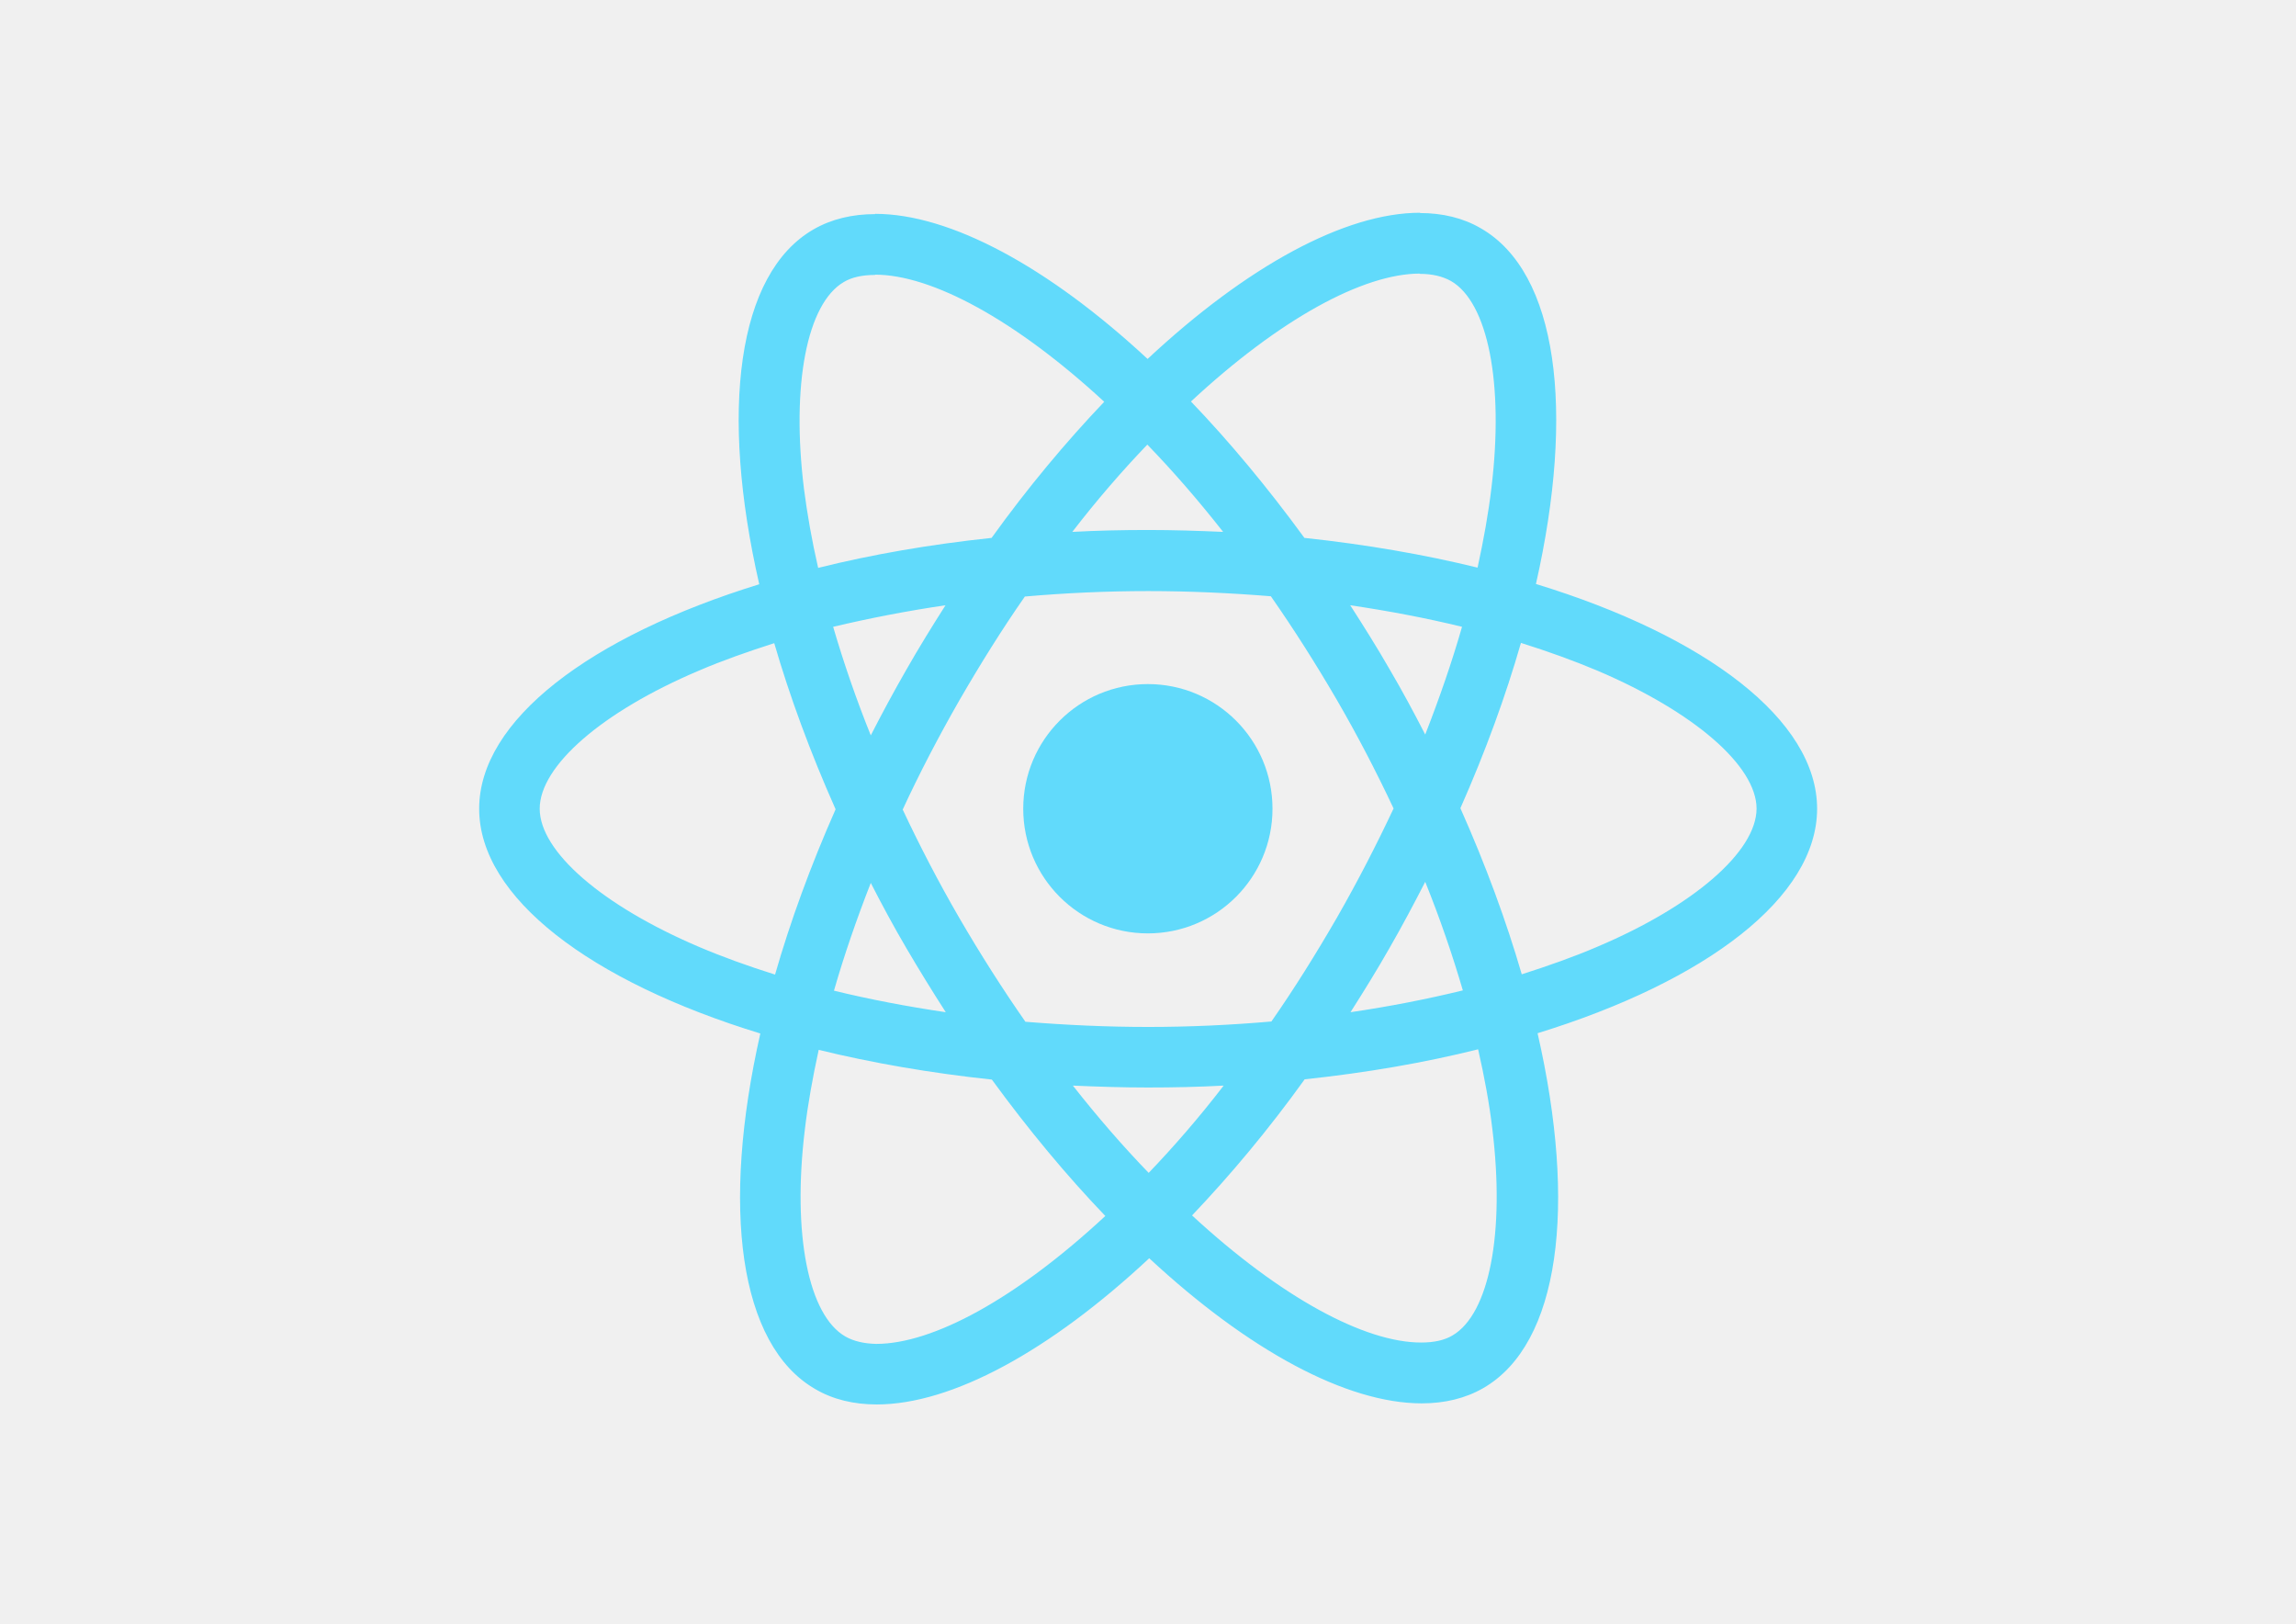
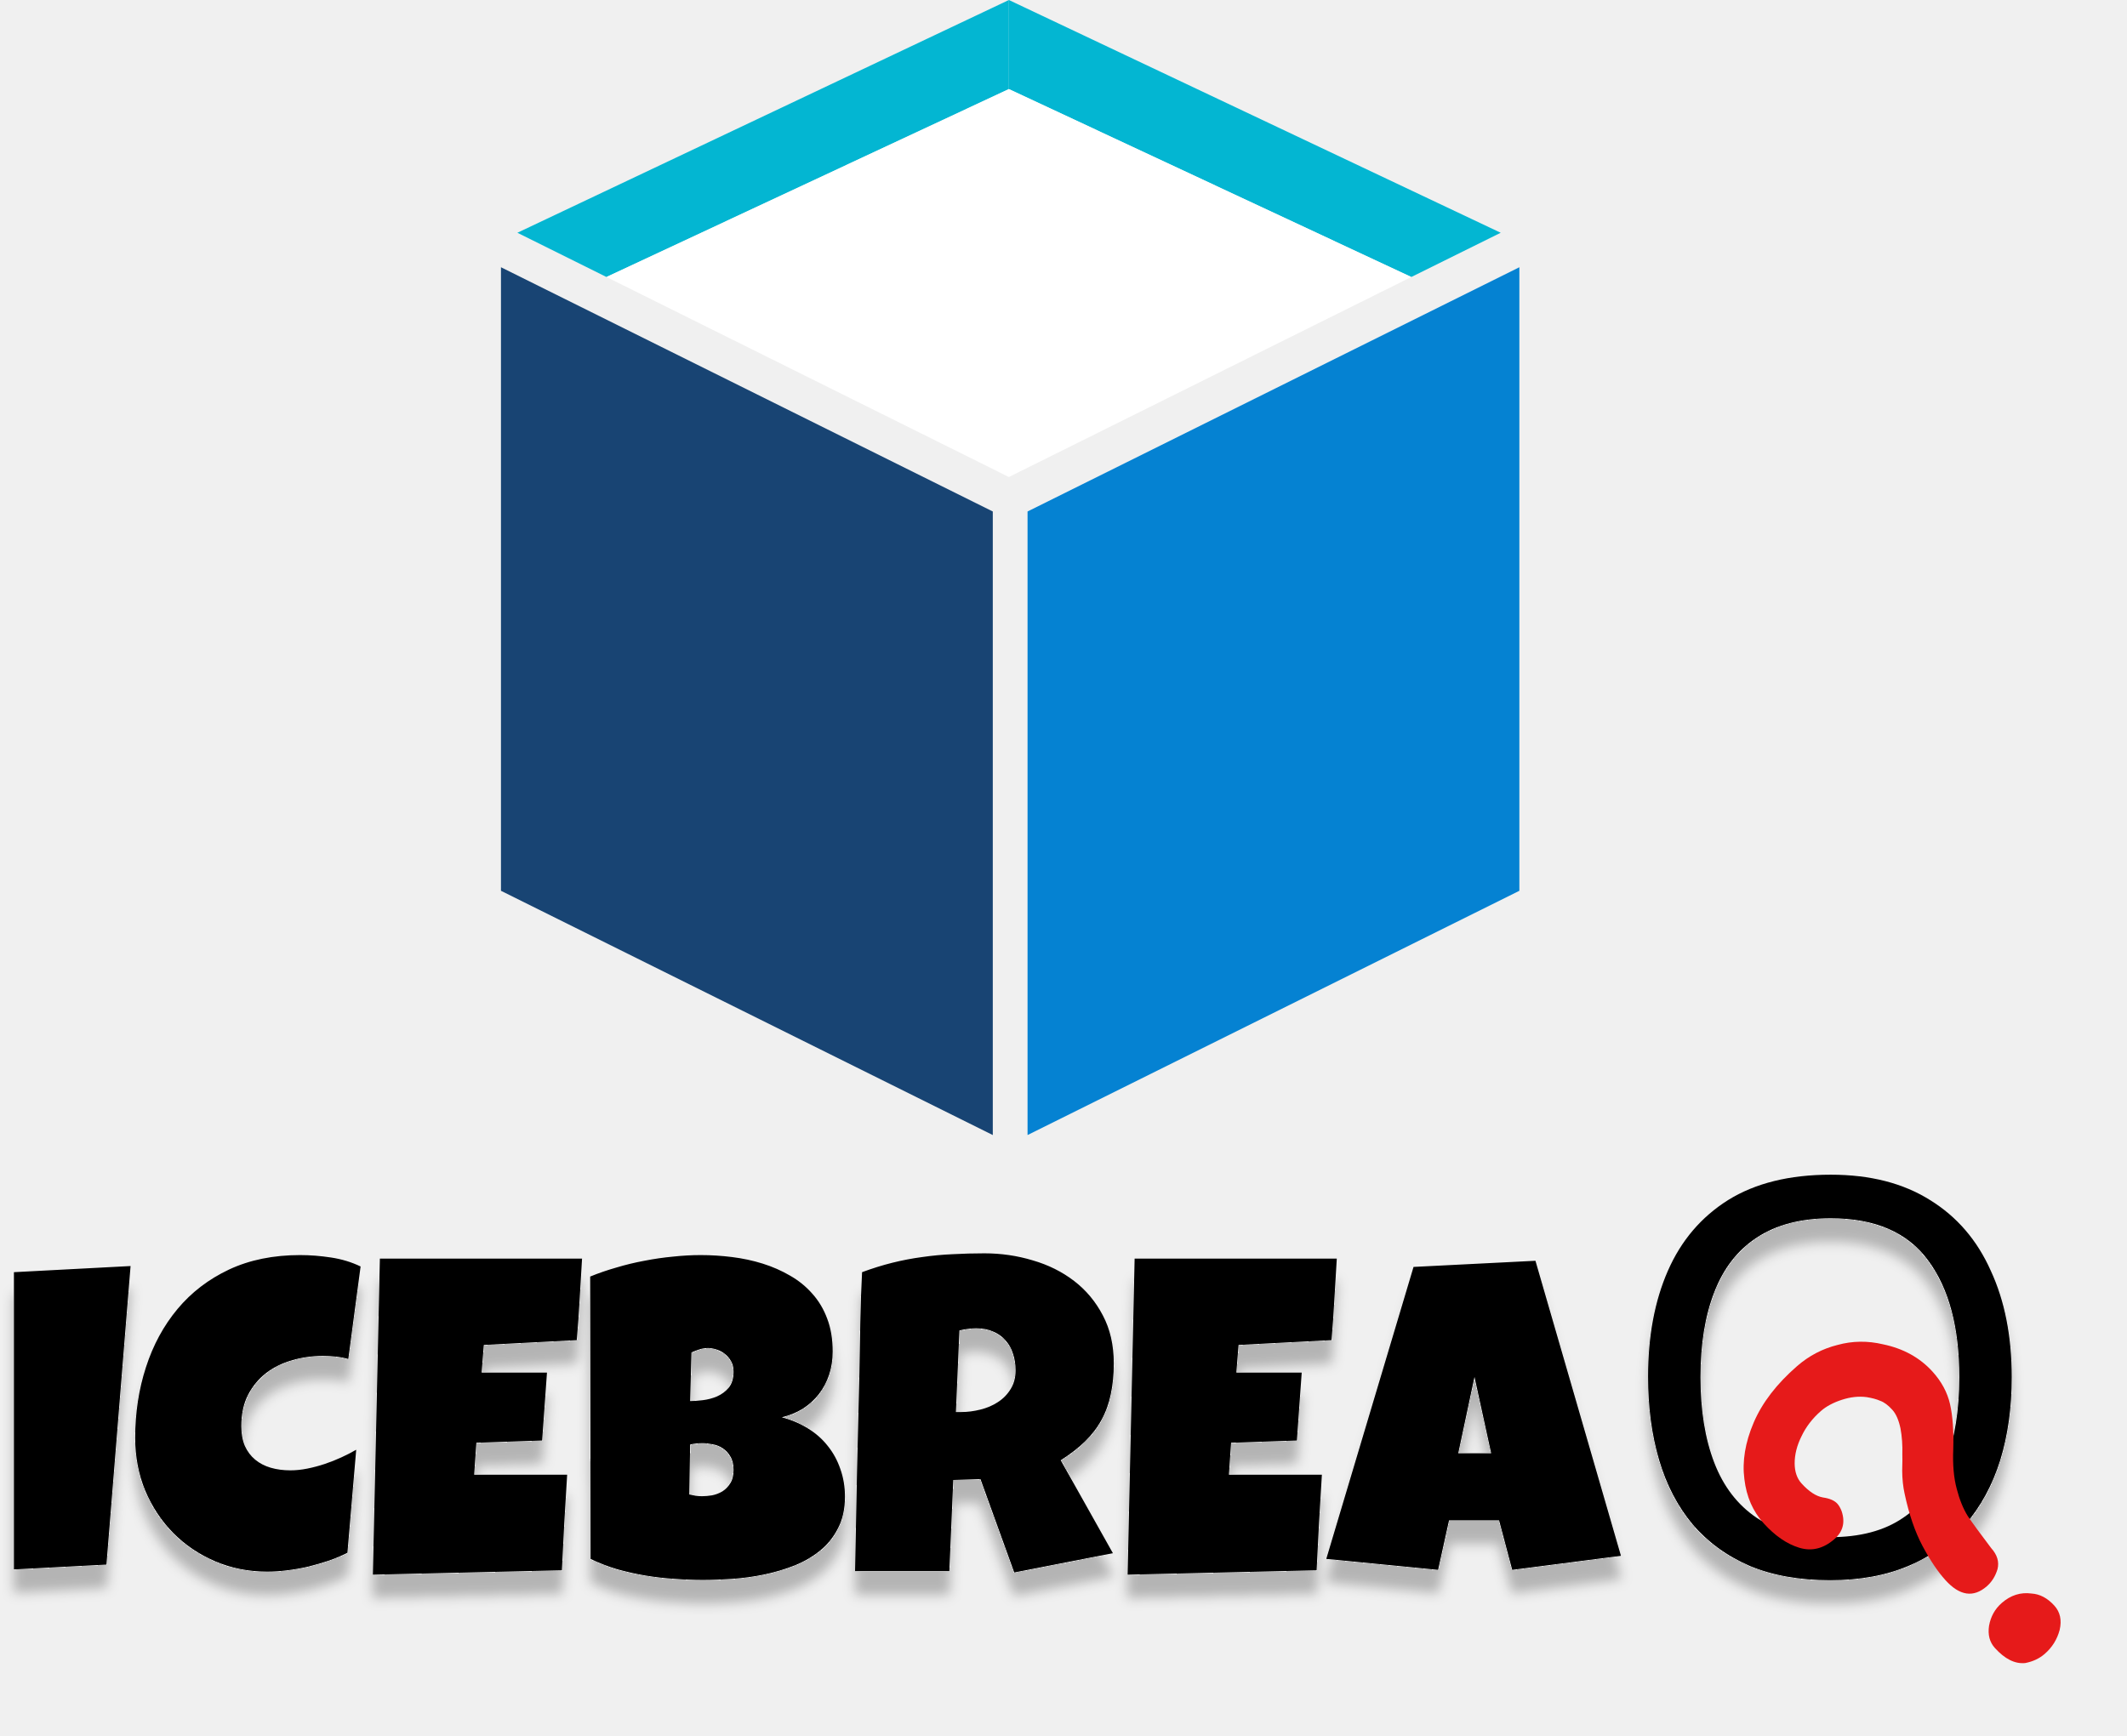
- <svg xmlns="http://www.w3.org/2000/svg" viewBox="0 0 841.9 595.3">
-   <g fill="#61DAFB">
-     <path d="M666.3 296.5c0-32.5-40.7-63.3-103.1-82.4 14.4-63.6 8-114.2-20.2-130.4-6.5-3.8-14.1-5.6-22.4-5.6v22.3c4.6 0 8.3.9 11.4 2.6 13.6 7.8 19.5 37.5 14.9 75.7-1.1 9.4-2.9 19.3-5.1 29.4-19.6-4.8-41-8.5-63.5-10.9-13.5-18.5-27.5-35.3-41.6-50 32.6-30.3 63.2-46.9 84-46.9V78c-27.5 0-63.5 19.6-99.9 53.6-36.4-33.8-72.4-53.2-99.9-53.2v22.3c20.7 0 51.4 16.5 84 46.6-14 14.7-28 31.4-41.3 49.9-22.6 2.4-44 6.1-63.6 11-2.3-10-4-19.7-5.2-29-4.7-38.2 1.1-67.9 14.6-75.8 3-1.8 6.9-2.6 11.5-2.6V78.5c-8.4 0-16 1.8-22.6 5.6-28.1 16.2-34.4 66.7-19.9 130.1-62.2 19.2-102.7 49.9-102.7 82.3 0 32.5 40.7 63.3 103.1 82.4-14.4 63.6-8 114.2 20.2 130.4 6.5 3.8 14.1 5.6 22.5 5.6 27.5 0 63.5-19.6 99.9-53.6 36.4 33.8 72.4 53.2 99.9 53.2 8.4 0 16-1.8 22.6-5.6 28.1-16.2 34.4-66.7 19.9-130.1 62-19.1 102.5-49.9 102.5-82.3zm-130.2-66.7c-3.7 12.9-8.3 26.2-13.5 39.5-4.1-8-8.4-16-13.1-24-4.6-8-9.5-15.8-14.4-23.4 14.2 2.1 27.9 4.7 41 7.9zm-45.8 106.5c-7.8 13.5-15.8 26.3-24.1 38.2-14.9 1.3-30 2-45.2 2-15.1 0-30.2-.7-45-1.9-8.3-11.9-16.4-24.6-24.2-38-7.6-13.1-14.5-26.4-20.8-39.8 6.2-13.4 13.2-26.8 20.7-39.9 7.8-13.5 15.8-26.3 24.1-38.2 14.9-1.3 30-2 45.2-2 15.1 0 30.2.7 45 1.9 8.3 11.9 16.4 24.6 24.2 38 7.6 13.1 14.5 26.4 20.8 39.8-6.3 13.4-13.2 26.8-20.7 39.9zm32.3-13c5.4 13.4 10 26.8 13.8 39.8-13.1 3.2-26.9 5.9-41.2 8 4.9-7.7 9.8-15.6 14.4-23.7 4.6-8 8.9-16.1 13-24.1zM421.2 430c-9.3-9.6-18.6-20.3-27.8-32 9 .4 18.2.7 27.5.7 9.4 0 18.7-.2 27.8-.7-9 11.7-18.3 22.4-27.5 32zm-74.4-58.9c-14.2-2.1-27.9-4.7-41-7.9 3.7-12.9 8.3-26.2 13.5-39.5 4.1 8 8.4 16 13.1 24 4.7 8 9.5 15.8 14.4 23.4zM420.7 163c9.3 9.6 18.6 20.3 27.8 32-9-.4-18.2-.7-27.5-.7-9.4 0-18.7.2-27.8.7 9-11.7 18.3-22.4 27.5-32zm-74 58.9c-4.9 7.7-9.8 15.6-14.4 23.7-4.6 8-8.9 16-13 24-5.4-13.4-10-26.8-13.8-39.8 13.1-3.1 26.9-5.8 41.2-7.9zm-90.5 125.2c-35.4-15.1-58.3-34.9-58.3-50.6 0-15.7 22.9-35.6 58.3-50.6 8.6-3.7 18-7 27.7-10.1 5.7 19.6 13.2 40 22.5 60.9-9.2 20.8-16.6 41.1-22.2 60.6-9.9-3.1-19.3-6.5-28-10.2zM310 490c-13.6-7.8-19.5-37.5-14.9-75.7 1.1-9.4 2.9-19.3 5.1-29.4 19.6 4.8 41 8.5 63.5 10.9 13.5 18.5 27.5 35.3 41.6 50-32.6 30.3-63.2 46.9-84 46.9-4.5-.1-8.3-1-11.3-2.7zm237.2-76.2c4.7 38.2-1.1 67.9-14.6 75.8-3 1.8-6.9 2.6-11.5 2.6-20.7 0-51.4-16.5-84-46.6 14-14.7 28-31.4 41.3-49.9 22.6-2.4 44-6.1 63.6-11 2.3 10.1 4.1 19.8 5.2 29.1zm38.5-66.7c-8.6 3.7-18 7-27.7 10.1-5.7-19.6-13.2-40-22.5-60.9 9.2-20.8 16.6-41.1 22.2-60.6 9.9 3.1 19.3 6.5 28.1 10.2 35.4 15.1 58.3 34.9 58.3 50.6-.1 15.7-23 35.6-58.4 50.6zM320.8 78.4z" />
-     <circle cx="420.9" cy="296.5" r="45.7" />
-     <path d="M520.5 78.1z" />
+ <svg xmlns="http://www.w3.org/2000/svg" width="370" height="302" viewBox="0 0 370 302" fill="none">
+   <path d="M264.3 155V46.5L178.746 89V197.5L264.3 155Z" fill="#0582D2" />
+   <path d="M172.7 89V197.5L87.145 155V46.5L172.7 89Z" fill="#184473" />
+   <path d="M245.5 48.2L261.054 40.5L175.5 0V15.5L245.5 48.2Z" fill="#03B6D2" />
+   <path d="M175.5 0V15.5L105.5 48.2L90 40.5L175.5 0Z" fill="#03B6D2" />
+   <path d="M105.5 48.2L175.5 15.5L245.5 48.2L175.5 83L105.5 48.2Z" fill="white" />
+   <g filter="url(#filter0_d_23_103)">
+     <path d="M22.713 220.294L18.517 272.245L2.421 273.085L2.421 221.362L22.713 220.294ZM62.726 220.37L60.59 236.467C59.852 236.263 59.115 236.124 58.377 236.047C57.64 235.971 56.902 235.933 56.165 235.933C54.283 235.933 52.49 236.187 50.787 236.696C49.083 237.179 47.57 237.929 46.248 238.946C44.951 239.963 43.908 241.235 43.12 242.761C42.357 244.286 41.976 246.079 41.976 248.139C41.976 249.461 42.179 250.605 42.586 251.572C43.018 252.538 43.616 253.339 44.379 253.975C45.142 254.61 46.044 255.081 47.087 255.386C48.129 255.691 49.274 255.844 50.52 255.844C51.461 255.844 52.44 255.742 53.457 255.539C54.474 255.335 55.478 255.068 56.47 254.738C57.462 254.407 58.428 254.026 59.369 253.593C60.31 253.161 61.175 252.716 61.963 252.258L60.437 270.186C59.445 270.694 58.365 271.152 57.195 271.559C56.051 271.94 54.868 272.284 53.648 272.589C52.427 272.868 51.206 273.085 49.986 273.237C48.765 273.39 47.595 273.466 46.477 273.466C43.247 273.466 40.234 272.868 37.437 271.673C34.639 270.478 32.211 268.838 30.151 266.753C28.091 264.668 26.464 262.214 25.269 259.391C24.099 256.543 23.514 253.479 23.514 250.199C23.514 245.85 24.137 241.756 25.383 237.916C26.629 234.051 28.46 230.669 30.876 227.77C33.292 224.871 36.28 222.583 39.84 220.904C43.425 219.226 47.545 218.387 52.198 218.387C53.953 218.387 55.745 218.527 57.576 218.807C59.433 219.086 61.149 219.608 62.726 220.37ZM101.25 218.997C101.098 221.388 100.958 223.752 100.831 226.092C100.704 228.431 100.538 230.796 100.335 233.187L84.162 234.026L83.781 238.832L95.147 238.832L94.308 250.656L82.865 251.038L82.484 256.607L91.944 256.607L98.657 256.607C98.504 259.404 98.339 262.188 98.161 264.96C98.008 267.706 97.868 270.465 97.741 273.237L64.862 274L66.082 218.997L101.25 218.997ZM146.984 260.421C146.984 262.532 146.59 264.35 145.802 265.875C145.039 267.401 144.009 268.698 142.712 269.766C141.415 270.834 139.915 271.711 138.211 272.398C136.533 273.059 134.778 273.58 132.948 273.962C131.117 274.343 129.273 274.598 127.417 274.725C125.586 274.852 123.869 274.915 122.267 274.915C120.691 274.915 119.051 274.852 117.347 274.725C115.669 274.623 113.99 274.432 112.312 274.153C110.634 273.873 108.981 273.504 107.353 273.046C105.726 272.563 104.188 271.966 102.738 271.254L102.662 222.125C104.086 221.54 105.599 221.019 107.201 220.561C108.803 220.078 110.43 219.684 112.083 219.379C113.761 219.048 115.427 218.807 117.08 218.654C118.733 218.476 120.335 218.387 121.886 218.387C123.691 218.387 125.51 218.501 127.341 218.73C129.197 218.959 130.977 219.341 132.681 219.875C134.384 220.409 135.974 221.108 137.449 221.972C138.923 222.812 140.208 223.854 141.301 225.1C142.42 226.346 143.284 227.796 143.895 229.449C144.53 231.101 144.848 233.009 144.848 235.17C144.848 236.594 144.645 237.929 144.238 239.175C143.831 240.421 143.246 241.54 142.483 242.532C141.721 243.523 140.792 244.375 139.699 245.087C138.606 245.774 137.372 246.282 135.999 246.613C137.652 247.045 139.152 247.681 140.5 248.52C141.873 249.359 143.03 250.377 143.971 251.572C144.937 252.767 145.675 254.115 146.183 255.615C146.717 257.115 146.984 258.717 146.984 260.421ZM127.608 238.679C127.608 237.942 127.455 237.319 127.15 236.81C126.845 236.276 126.463 235.844 126.006 235.513C125.573 235.183 125.09 234.941 124.556 234.789C124.047 234.636 123.59 234.56 123.183 234.56C122.674 234.56 122.178 234.636 121.695 234.789C121.212 234.941 120.742 235.119 120.284 235.323L120.055 243.79C120.64 243.79 121.365 243.74 122.229 243.638C123.094 243.536 123.92 243.32 124.709 242.989C125.522 242.633 126.209 242.125 126.768 241.464C127.328 240.777 127.608 239.849 127.608 238.679ZM122.191 251.114C121.454 251.114 120.742 251.19 120.055 251.343L119.903 260.04C120.284 260.116 120.653 260.192 121.009 260.268C121.39 260.319 121.759 260.345 122.115 260.345C122.649 260.345 123.234 260.294 123.869 260.192C124.505 260.065 125.103 259.836 125.662 259.506C126.222 259.15 126.679 258.679 127.035 258.094C127.417 257.509 127.608 256.734 127.608 255.767C127.608 254.801 127.417 254.013 127.035 253.403C126.679 252.792 126.234 252.322 125.7 251.991C125.166 251.635 124.581 251.406 123.946 251.305C123.31 251.178 122.725 251.114 122.191 251.114ZM193.748 237.23C193.748 239.213 193.57 241.019 193.214 242.646C192.884 244.248 192.35 245.723 191.612 247.071C190.875 248.419 189.921 249.665 188.751 250.809C187.582 251.953 186.17 253.047 184.517 254.089L193.596 270.262L176.431 273.619L170.557 257.369L165.827 257.522L165.141 273.39L148.739 273.39C148.866 267.592 148.981 261.82 149.082 256.073C149.209 250.326 149.349 244.553 149.502 238.756C149.553 235.831 149.604 232.932 149.654 230.059C149.705 227.185 149.807 224.286 149.96 221.362C151.74 220.701 153.494 220.154 155.223 219.722C156.953 219.29 158.682 218.959 160.411 218.73C162.165 218.476 163.933 218.311 165.713 218.234C167.518 218.133 169.362 218.082 171.244 218.082C174.142 218.082 176.94 218.489 179.635 219.302C182.356 220.091 184.759 221.286 186.844 222.888C188.929 224.49 190.595 226.486 191.841 228.876C193.112 231.267 193.748 234.051 193.748 237.23ZM176.66 238.45C176.66 237.382 176.507 236.403 176.202 235.513C175.922 234.623 175.49 233.86 174.905 233.225C174.346 232.564 173.634 232.055 172.769 231.699C171.93 231.318 170.938 231.127 169.794 231.127C169.286 231.127 168.79 231.165 168.307 231.241C167.823 231.292 167.353 231.381 166.895 231.508L166.285 245.698L167.2 245.698C168.294 245.698 169.4 245.558 170.519 245.278C171.663 244.998 172.68 244.566 173.57 243.981C174.486 243.396 175.223 242.646 175.783 241.731C176.368 240.815 176.66 239.722 176.66 238.45ZM232.54 218.997C232.387 221.388 232.248 223.752 232.12 226.092C231.993 228.431 231.828 230.796 231.625 233.187L215.452 234.026L215.07 238.832L226.437 238.832L225.598 250.656L214.155 251.038L213.773 256.607L223.233 256.607L229.946 256.607C229.794 259.404 229.628 262.188 229.45 264.96C229.298 267.706 229.158 270.465 229.031 273.237L196.151 274L197.372 218.997L232.54 218.997ZM281.974 270.72L263.055 273.161L260.766 264.54L252.069 264.54L250.162 273.161L230.709 271.254L245.89 220.447L267.098 219.379L281.974 270.72ZM259.393 252.869L256.494 239.595L253.671 252.869L259.393 252.869ZM349.95 239.632C349.95 244.944 349.278 249.776 347.934 254.128C346.59 258.416 344.574 262.128 341.886 265.264C339.262 268.4 335.966 270.8 331.998 272.464C328.094 274.128 323.55 274.96 318.366 274.96C312.989 274.96 308.317 274.128 304.349 272.464C300.381 270.736 297.085 268.336 294.461 265.264C291.837 262.128 289.885 258.384 288.605 254.032C287.325 249.68 286.685 244.848 286.685 239.536C286.685 232.496 287.837 226.352 290.141 221.104C292.445 215.856 295.933 211.76 300.605 208.816C305.341 205.872 311.293 204.4 318.462 204.4C325.309 204.4 331.069 205.872 335.742 208.816C340.414 211.696 343.934 215.792 346.302 221.104C348.734 226.352 349.95 232.528 349.95 239.632ZM295.805 239.632C295.805 245.392 296.605 250.352 298.205 254.512C299.805 258.672 302.269 261.872 305.597 264.112C308.989 266.352 313.246 267.472 318.366 267.472C323.55 267.472 327.774 266.352 331.037 264.112C334.366 261.872 336.83 258.672 338.43 254.512C340.029 250.352 340.829 245.392 340.829 239.632C340.829 230.992 339.037 224.24 335.453 219.376C331.869 214.448 326.205 211.984 318.462 211.984C313.278 211.984 308.989 213.104 305.597 215.344C302.269 217.52 299.805 220.688 298.205 224.848C296.605 228.944 295.805 233.872 295.805 239.632Z" fill="black" />
  </g>
+   <path d="M327.591 233.919C331.117 234.658 333.981 236.245 336.183 238.68C337.742 240.405 338.754 242.289 339.219 244.332C339.683 246.374 339.87 248.976 339.778 252.137C339.663 254.865 339.867 257.18 340.388 259.082C340.864 260.934 341.503 262.508 342.306 263.803C343.115 265.003 344.47 266.859 346.374 269.372C347.429 270.539 347.796 271.761 347.475 273.037C347.108 274.262 346.486 275.256 345.608 276.019C343.286 278.039 340.887 277.679 338.41 274.94C337.08 273.469 335.755 271.494 334.437 269.016C333.118 266.538 332.078 263.501 331.315 259.906C331.046 258.69 330.905 257.362 330.894 255.922C330.934 254.437 330.942 253.478 330.919 253.045C330.965 251.465 330.859 249.971 330.601 248.564C330.297 247.107 329.824 246.023 329.182 245.313C328.448 244.501 327.746 243.979 327.075 243.747C326.456 243.47 325.662 243.255 324.693 243.1C323.334 242.923 321.906 243.077 320.41 243.563C318.914 244.049 317.701 244.696 316.772 245.504C315.276 246.806 314.135 248.296 313.349 249.976C312.569 251.561 312.182 253.121 312.188 254.656C312.2 256.096 312.595 257.247 313.375 258.11C314.659 259.53 315.906 260.349 317.116 260.565C318.28 260.731 319.114 261.093 319.619 261.651C319.894 261.955 320.137 262.378 320.35 262.918C321.015 264.877 320.599 266.507 319.103 267.809C317.193 269.469 315.158 269.971 312.996 269.314C310.835 268.656 308.768 267.237 306.796 265.056C304.915 262.976 303.797 260.414 303.442 257.37C303.04 254.276 303.579 250.998 305.059 247.536C306.538 244.075 309.058 240.795 312.618 237.699C314.682 235.903 317.03 234.677 319.662 234.019C322.248 233.311 324.891 233.277 327.591 233.919ZM348.223 278.911C349.771 277.564 351.491 277.02 353.383 277.277C354.845 277.365 356.172 278.068 357.365 279.387C358.374 280.503 358.681 281.913 358.285 283.616C357.844 285.269 356.978 286.656 355.688 287.778C354.759 288.586 353.627 289.118 352.291 289.374C350.519 289.555 348.762 288.682 347.019 286.754C346.101 285.74 345.763 284.448 346.004 282.88C346.296 281.266 347.036 279.943 348.223 278.911Z" fill="#E61A1A" />
+   <defs>
+     <filter id="filter0_d_23_103" x="0.421" y="204.4" width="351.529" height="76.56" filterUnits="userSpaceOnUse" color-interpolation-filters="sRGB">
+       <feFlood flood-opacity="0" result="BackgroundImageFix" />
+       <feColorMatrix in="SourceAlpha" type="matrix" values="0 0 0 0 0 0 0 0 0 0 0 0 0 0 0 0 0 0 127 0" result="hardAlpha" />
+       <feOffset dy="4" />
+       <feGaussianBlur stdDeviation="1" />
+       <feComposite in2="hardAlpha" operator="out" />
+       <feColorMatrix type="matrix" values="0 0 0 0 0 0 0 0 0 0 0 0 0 0 0 0 0 0 0.25 0" />
+       <feBlend mode="normal" in2="BackgroundImageFix" result="effect1_dropShadow_23_103" />
+       <feBlend mode="normal" in="SourceGraphic" in2="effect1_dropShadow_23_103" result="shape" />
+     </filter>
+   </defs>
</svg>
